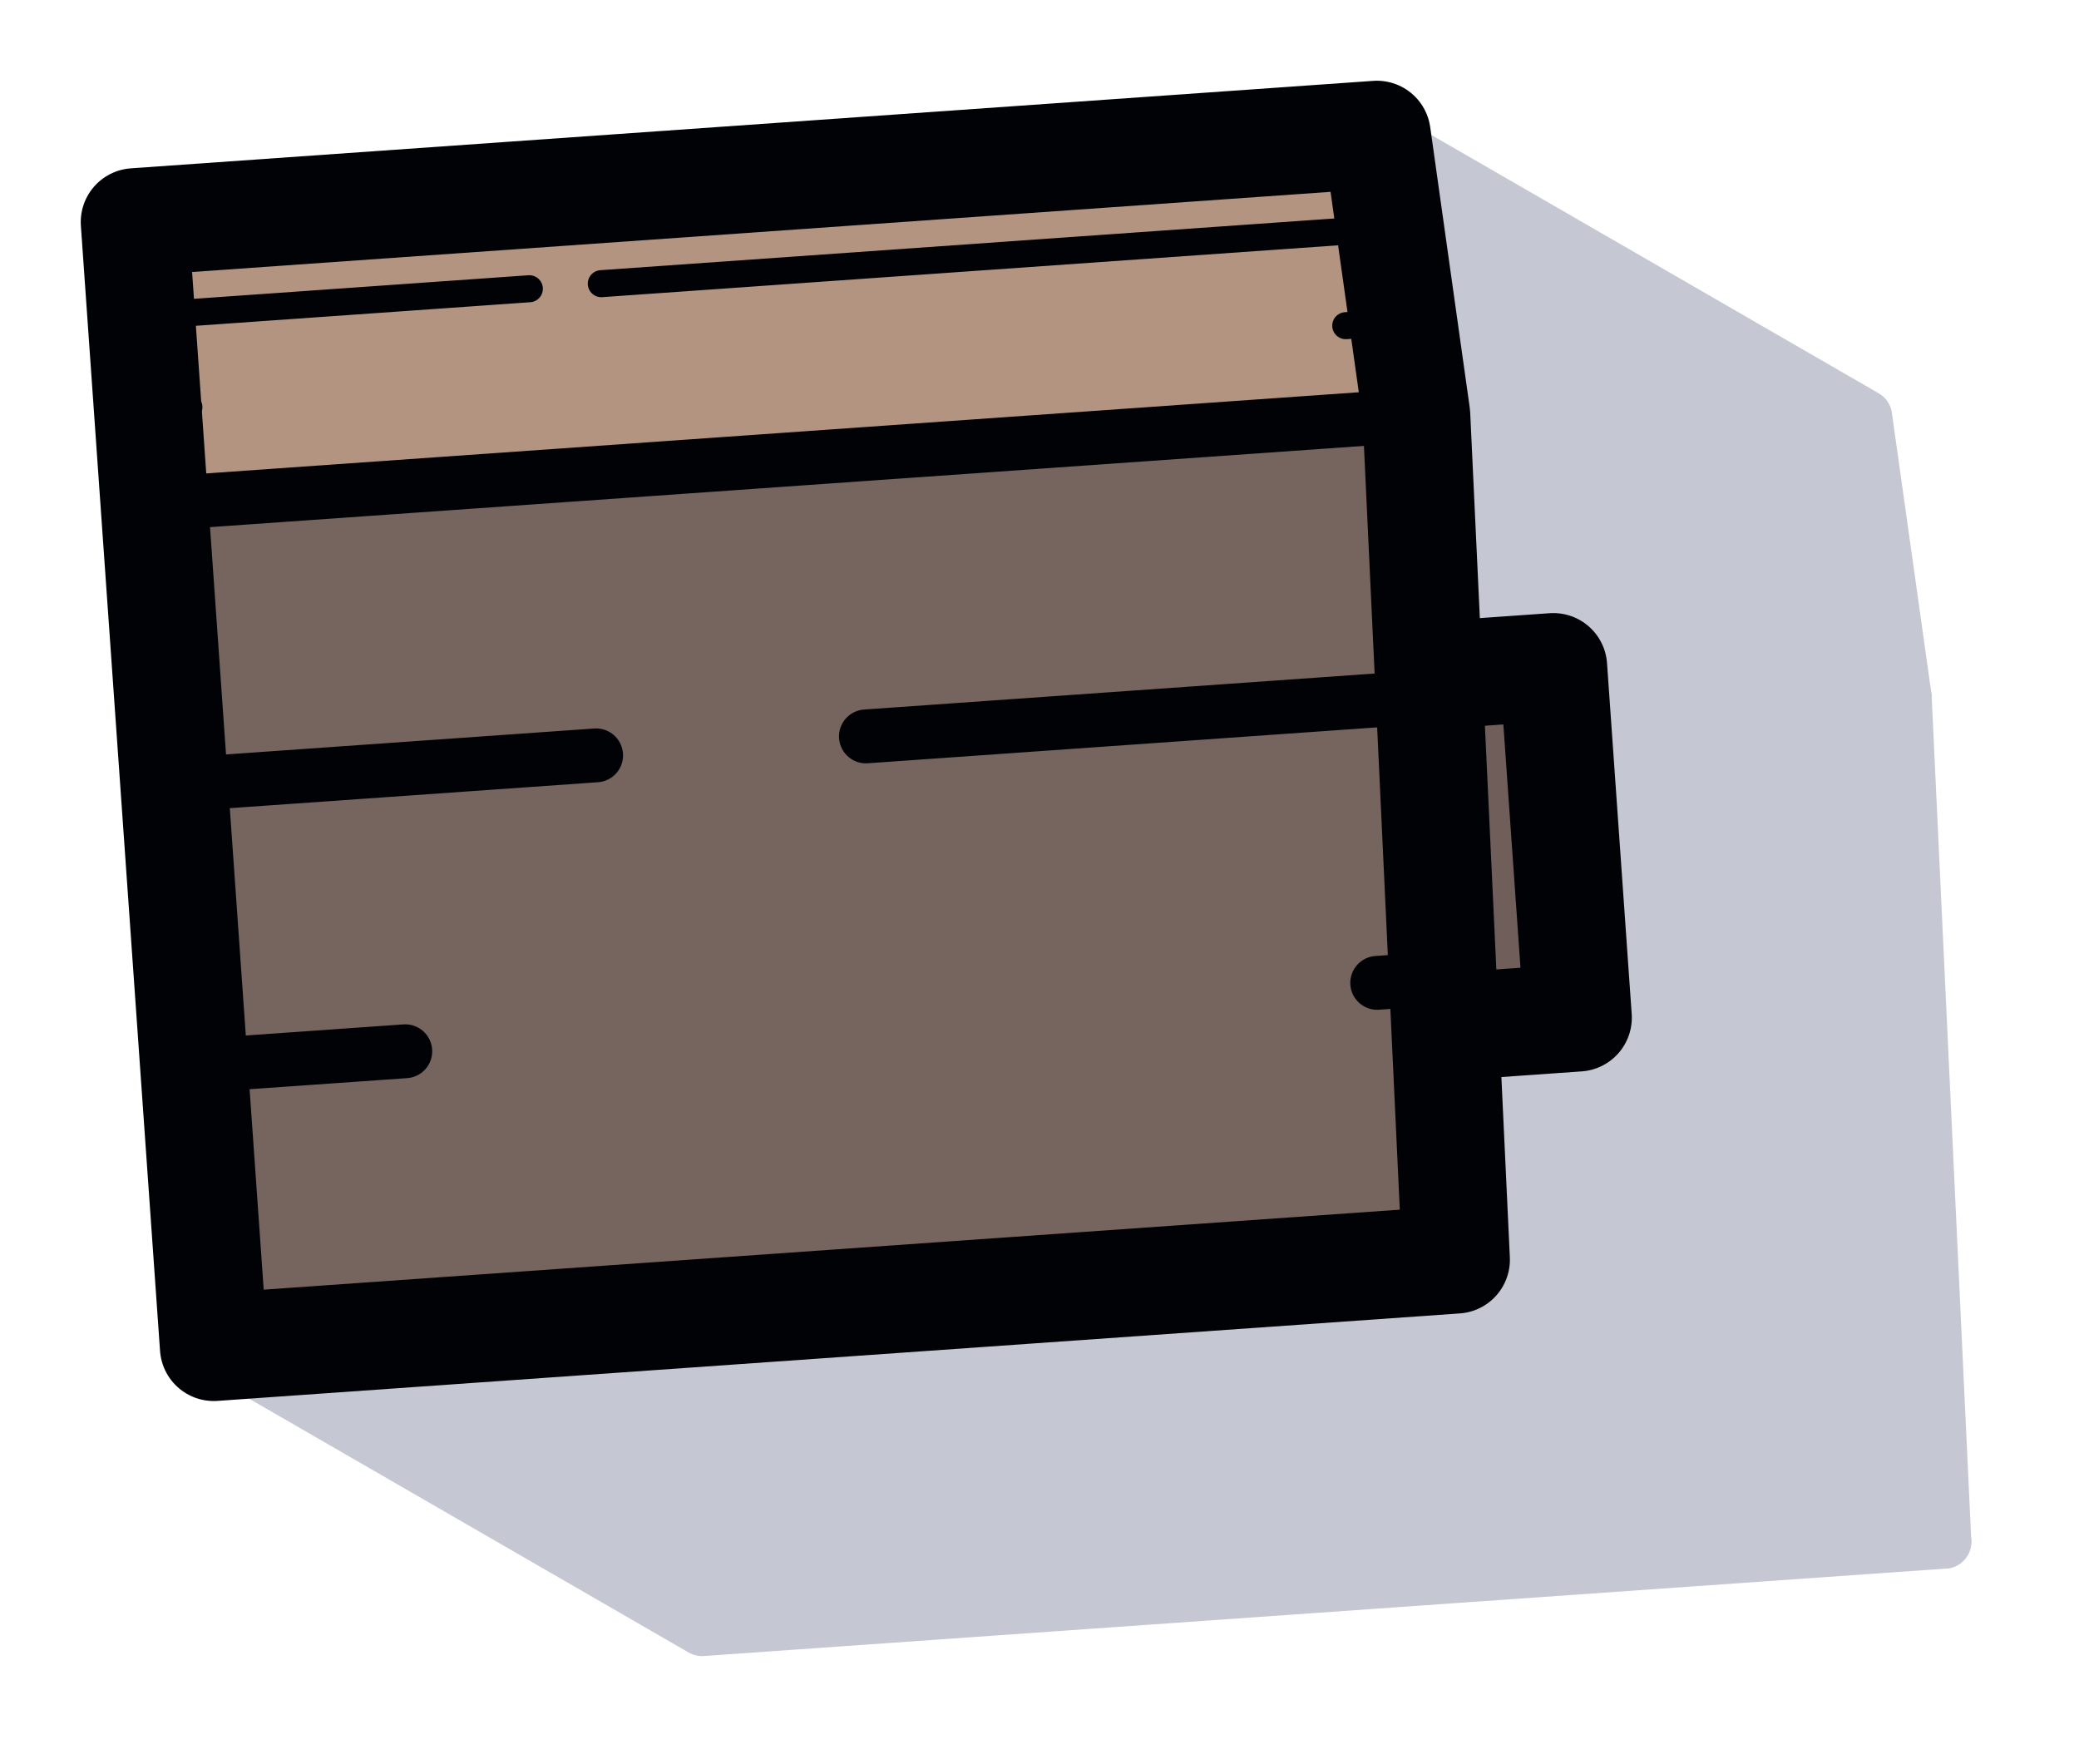
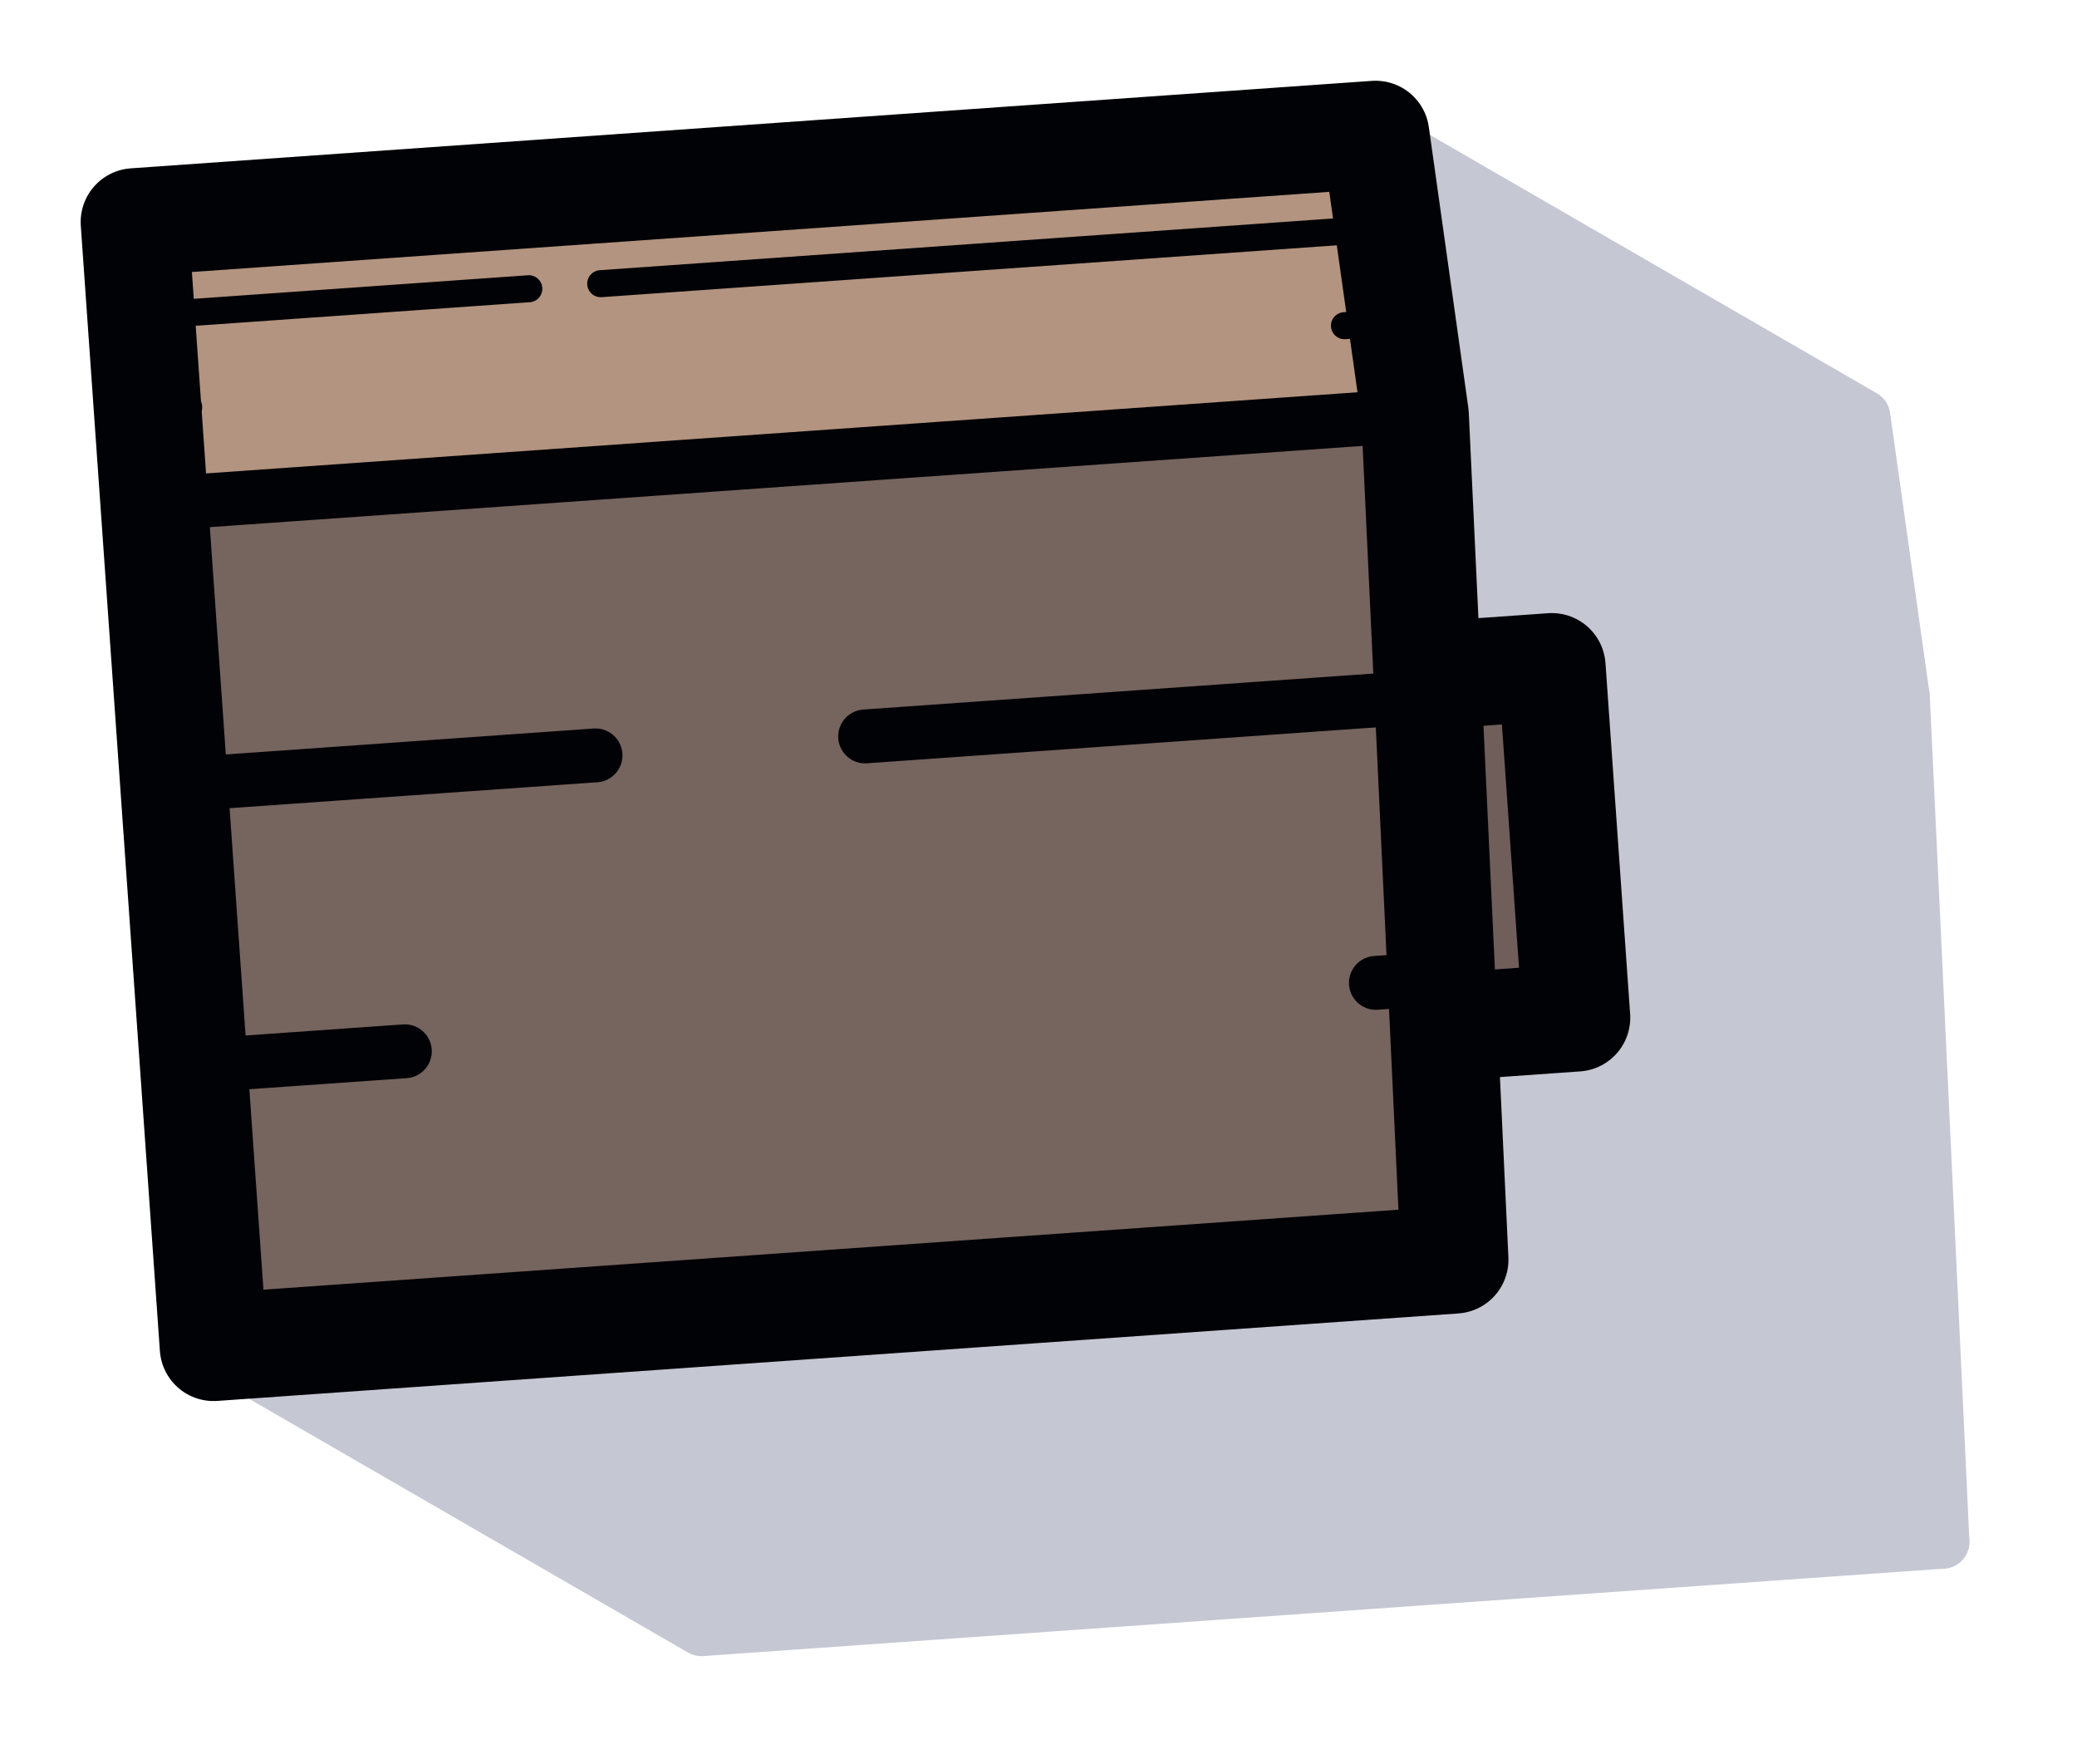
- <svg xmlns="http://www.w3.org/2000/svg" viewBox="226.627 211.699 19.304 16.376" width="19.304" height="16.376" stroke-linejoin="round" stroke-linecap="round" fill-rule="evenodd" fill="none">
+ <svg xmlns="http://www.w3.org/2000/svg" viewBox="226.627 211.699 19.304 16.376" width="464" height="394" stroke-linejoin="round" stroke-linecap="round" fill-rule="evenodd" fill="none" preserveAspectRatio="none">
  <g transform="translate(250.0195 250.0195) scale(1.000078)" opacity="0.55">
    <path d=" M -5.706,-31.845 L -10.24,-34.463 L -10.607,-37.068 L -6.073,-34.45 L -5.706,-31.845" fill="#9699AE" stroke="#9699AE" stroke-width="0.5" />
    <path d=" M -5.338,-24.005 L -9.872,-26.623 L -10.24,-34.463 L -5.706,-31.845 L -5.338,-24.005" fill="#9699AE" stroke="#9699AE" stroke-width="0.5" />
    <path d=" M -16.872,-23.193 L -21.406,-25.811 L -9.872,-26.623 L -5.338,-24.005 L -16.872,-23.193" fill="#9699AE" stroke="#9699AE" stroke-width="0.5" />
  </g>
  <g transform="translate(250.0195 250.0195) scale(1.000078)">
    <path d=" M -14.736,-31.72 L -14.507,-28.464 L -8.74,-28.87 L -8.969,-32.126 L -14.736,-31.72" fill="#6F5E5A" />
    <path d=" M -14.507,-28.464 L -8.74,-28.87 L -8.969,-32.126 L -14.736,-31.72" stroke="#010206" stroke-width="1" />
    <path d=" M -10.607,-37.068 L -10.24,-34.463 L -21.957,-33.638 L -22.141,-36.256 L -10.607,-37.068" fill="#B39480" />
    <path d=" M -9.872,-26.623 L -10.24,-34.463 L -21.957,-33.638 L -21.406,-25.811 L -9.872,-26.623" fill="#76645E" />
    <path d=" M -10.117,-31.85 L -15.351,-31.481 M -21.773,-31.029 L -17.856,-31.305" stroke="#010206" stroke-width="0.5" />
    <path d=" M -10.362,-35.331 L -10.896,-35.294 M -22.018,-34.511 L -21.637,-34.538" stroke="#010206" stroke-width="0.251" />
    <path d=" M -9.995,-29.236 L -10.604,-29.193 M -21.59,-28.42 L -19.628,-28.558" stroke="#010206" stroke-width="0.5" />
    <path d=" M -10.485,-36.2 L -17.808,-35.684 M -22.08,-35.383 L -18.476,-35.637" stroke="#010206" stroke-width="0.251" />
    <path d=" M -21.957,-33.638 L -22.141,-36.256 L -10.607,-37.068 L -10.24,-34.463 L -9.872,-26.623 L -21.406,-25.811 L -21.957,-33.638" stroke="#010206" stroke-width="1" />
    <path d=" M -10.24,-34.463 L -21.957,-33.638" stroke="#010206" stroke-width="0.5" />
  </g>
</svg>
